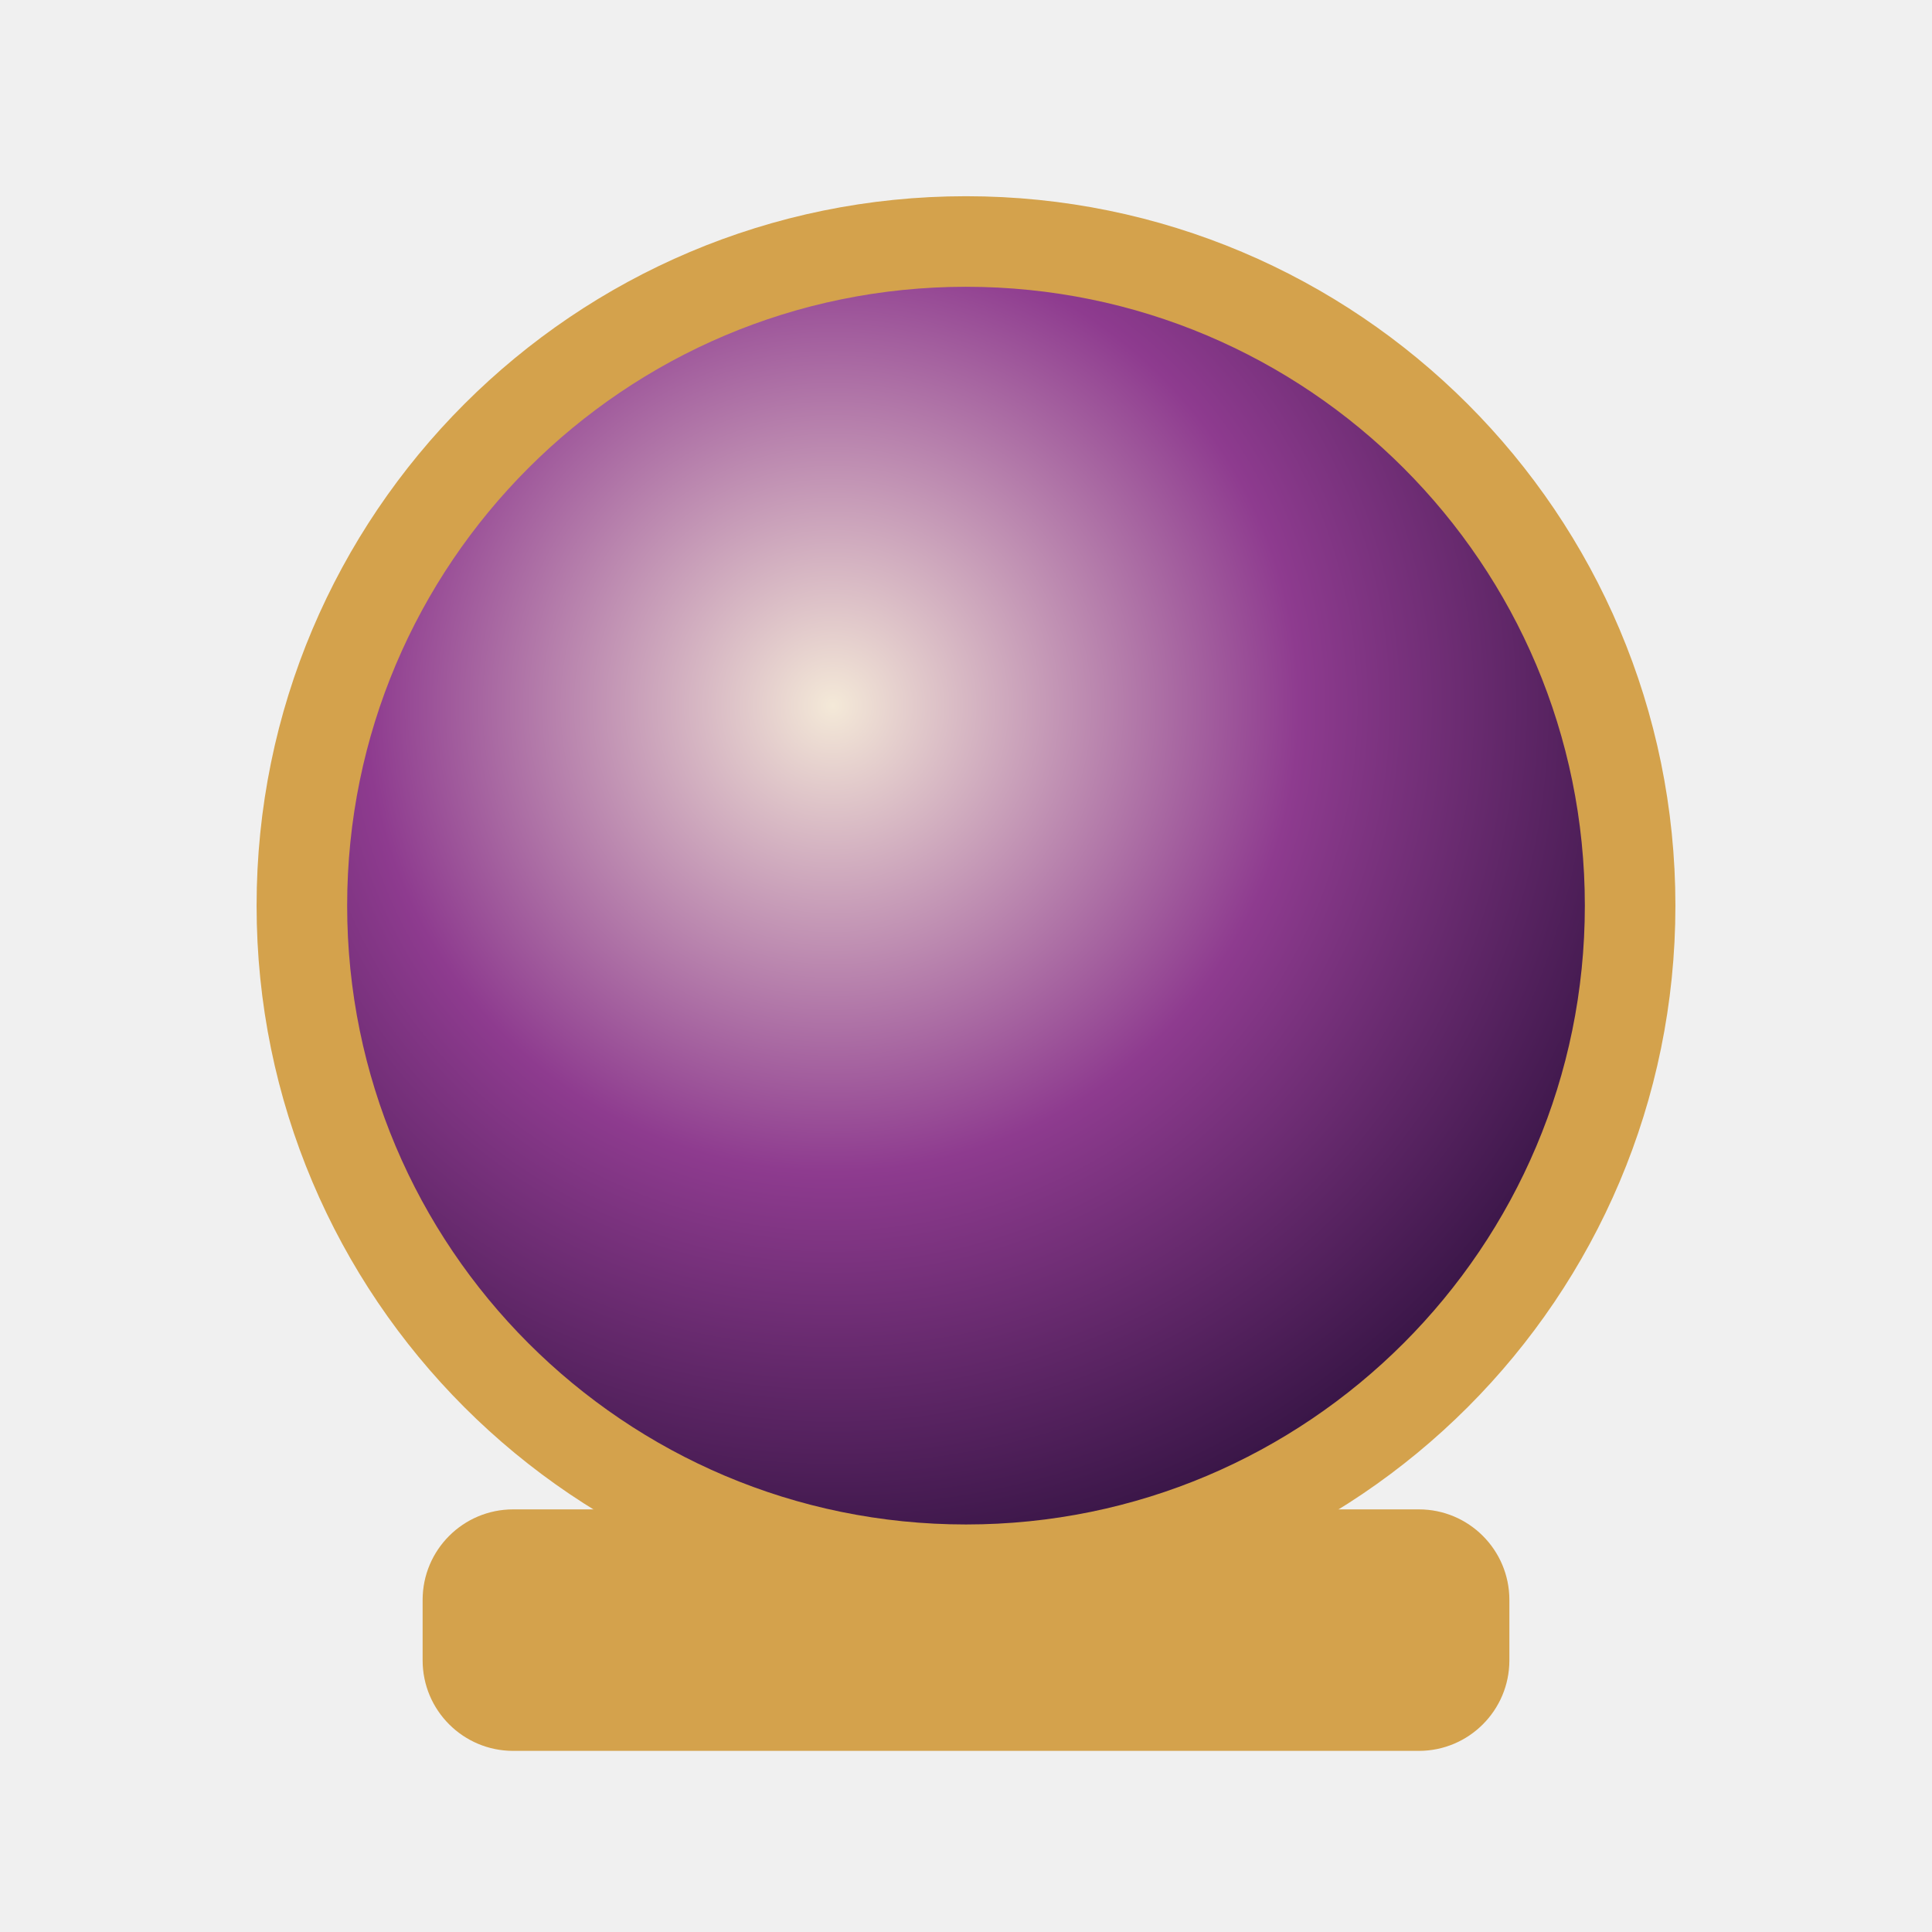
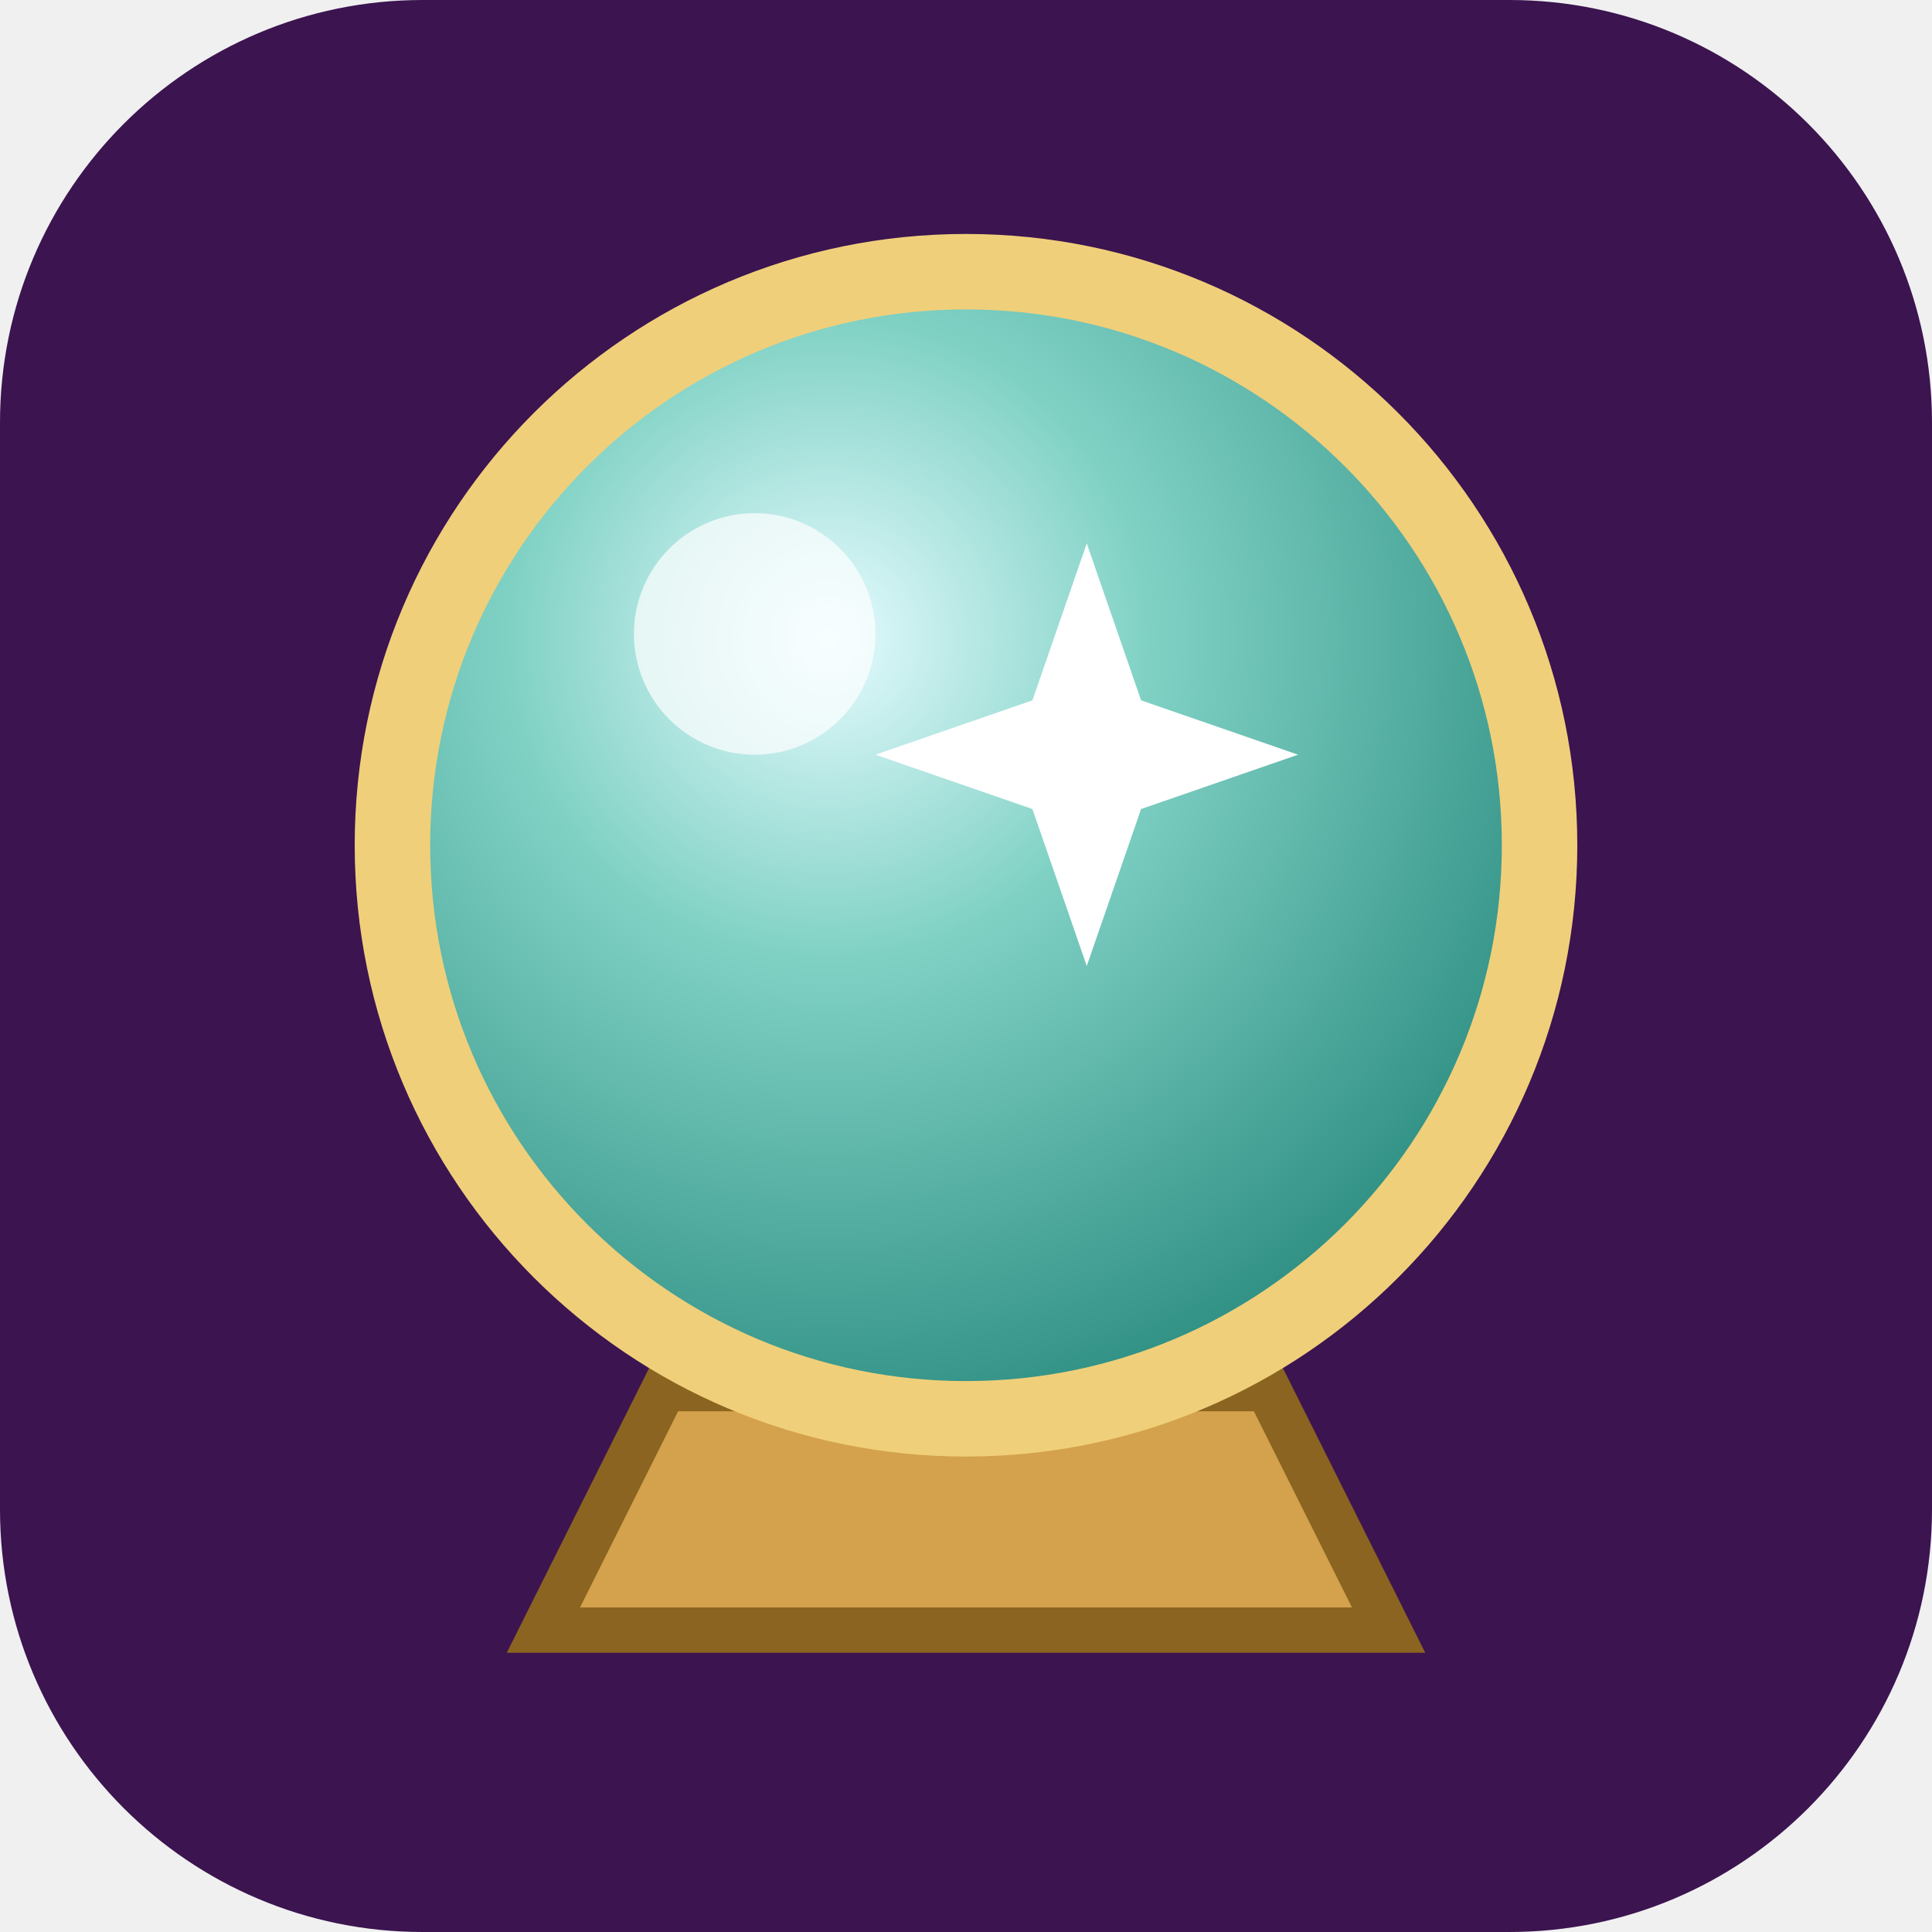
- <svg xmlns="http://www.w3.org/2000/svg" viewBox="0 0 64 64">
+ <svg xmlns="http://www.w3.org/2000/svg" viewBox="0 0 64 64" width="64" height="64" role="img">
  <defs>
-     <radialGradient id="g" cx=".4" cy=".35" r=".7">
-       <stop offset="0" stop-color="#f4e9d8" />
-       <stop offset=".5" stop-color="#8e3b8f" />
-       <stop offset="1" stop-color="#2a0f3a" />
+     <radialGradient id="fv-b" cx="0.38" cy="0.32" r="0.7">
+       <stop offset="0" stop-color="#e6fbff" stop-opacity="1" />
+       <stop offset="0.4" stop-color="#7fd1c4" stop-opacity="1" />
+       <stop offset="1" stop-color="#2f8f83" stop-opacity="1" />
    </radialGradient>
  </defs>
-   <rect x="14" y="50" width="36" height="8" rx="3" fill="#d4a24c" />
-   <circle cx="32" cy="30" r="22" fill="url(#g)" stroke="#d4a24c" stroke-width="3" />
+   <rect x="0" y="0" width="64" height="64" rx="14" fill="#3b1450" />
+   <path d="M18 54h28l-4-8H22z" fill="#d4a24c" stroke="#8a6420" stroke-width="1.5" />
+   <circle cx="32" cy="28" r="19" fill="url(#fv-b)" stroke="#f0cf7a" stroke-width="2.5" />
+   <polygon points="36 18 37.8 23.2 43 25 37.8 26.8 36 32 34.2 26.8 29 25 34.2 23.2" fill="#fff" />
+   <circle cx="25" cy="21" r="4" fill="#fff" opacity="0.7" />
</svg>
